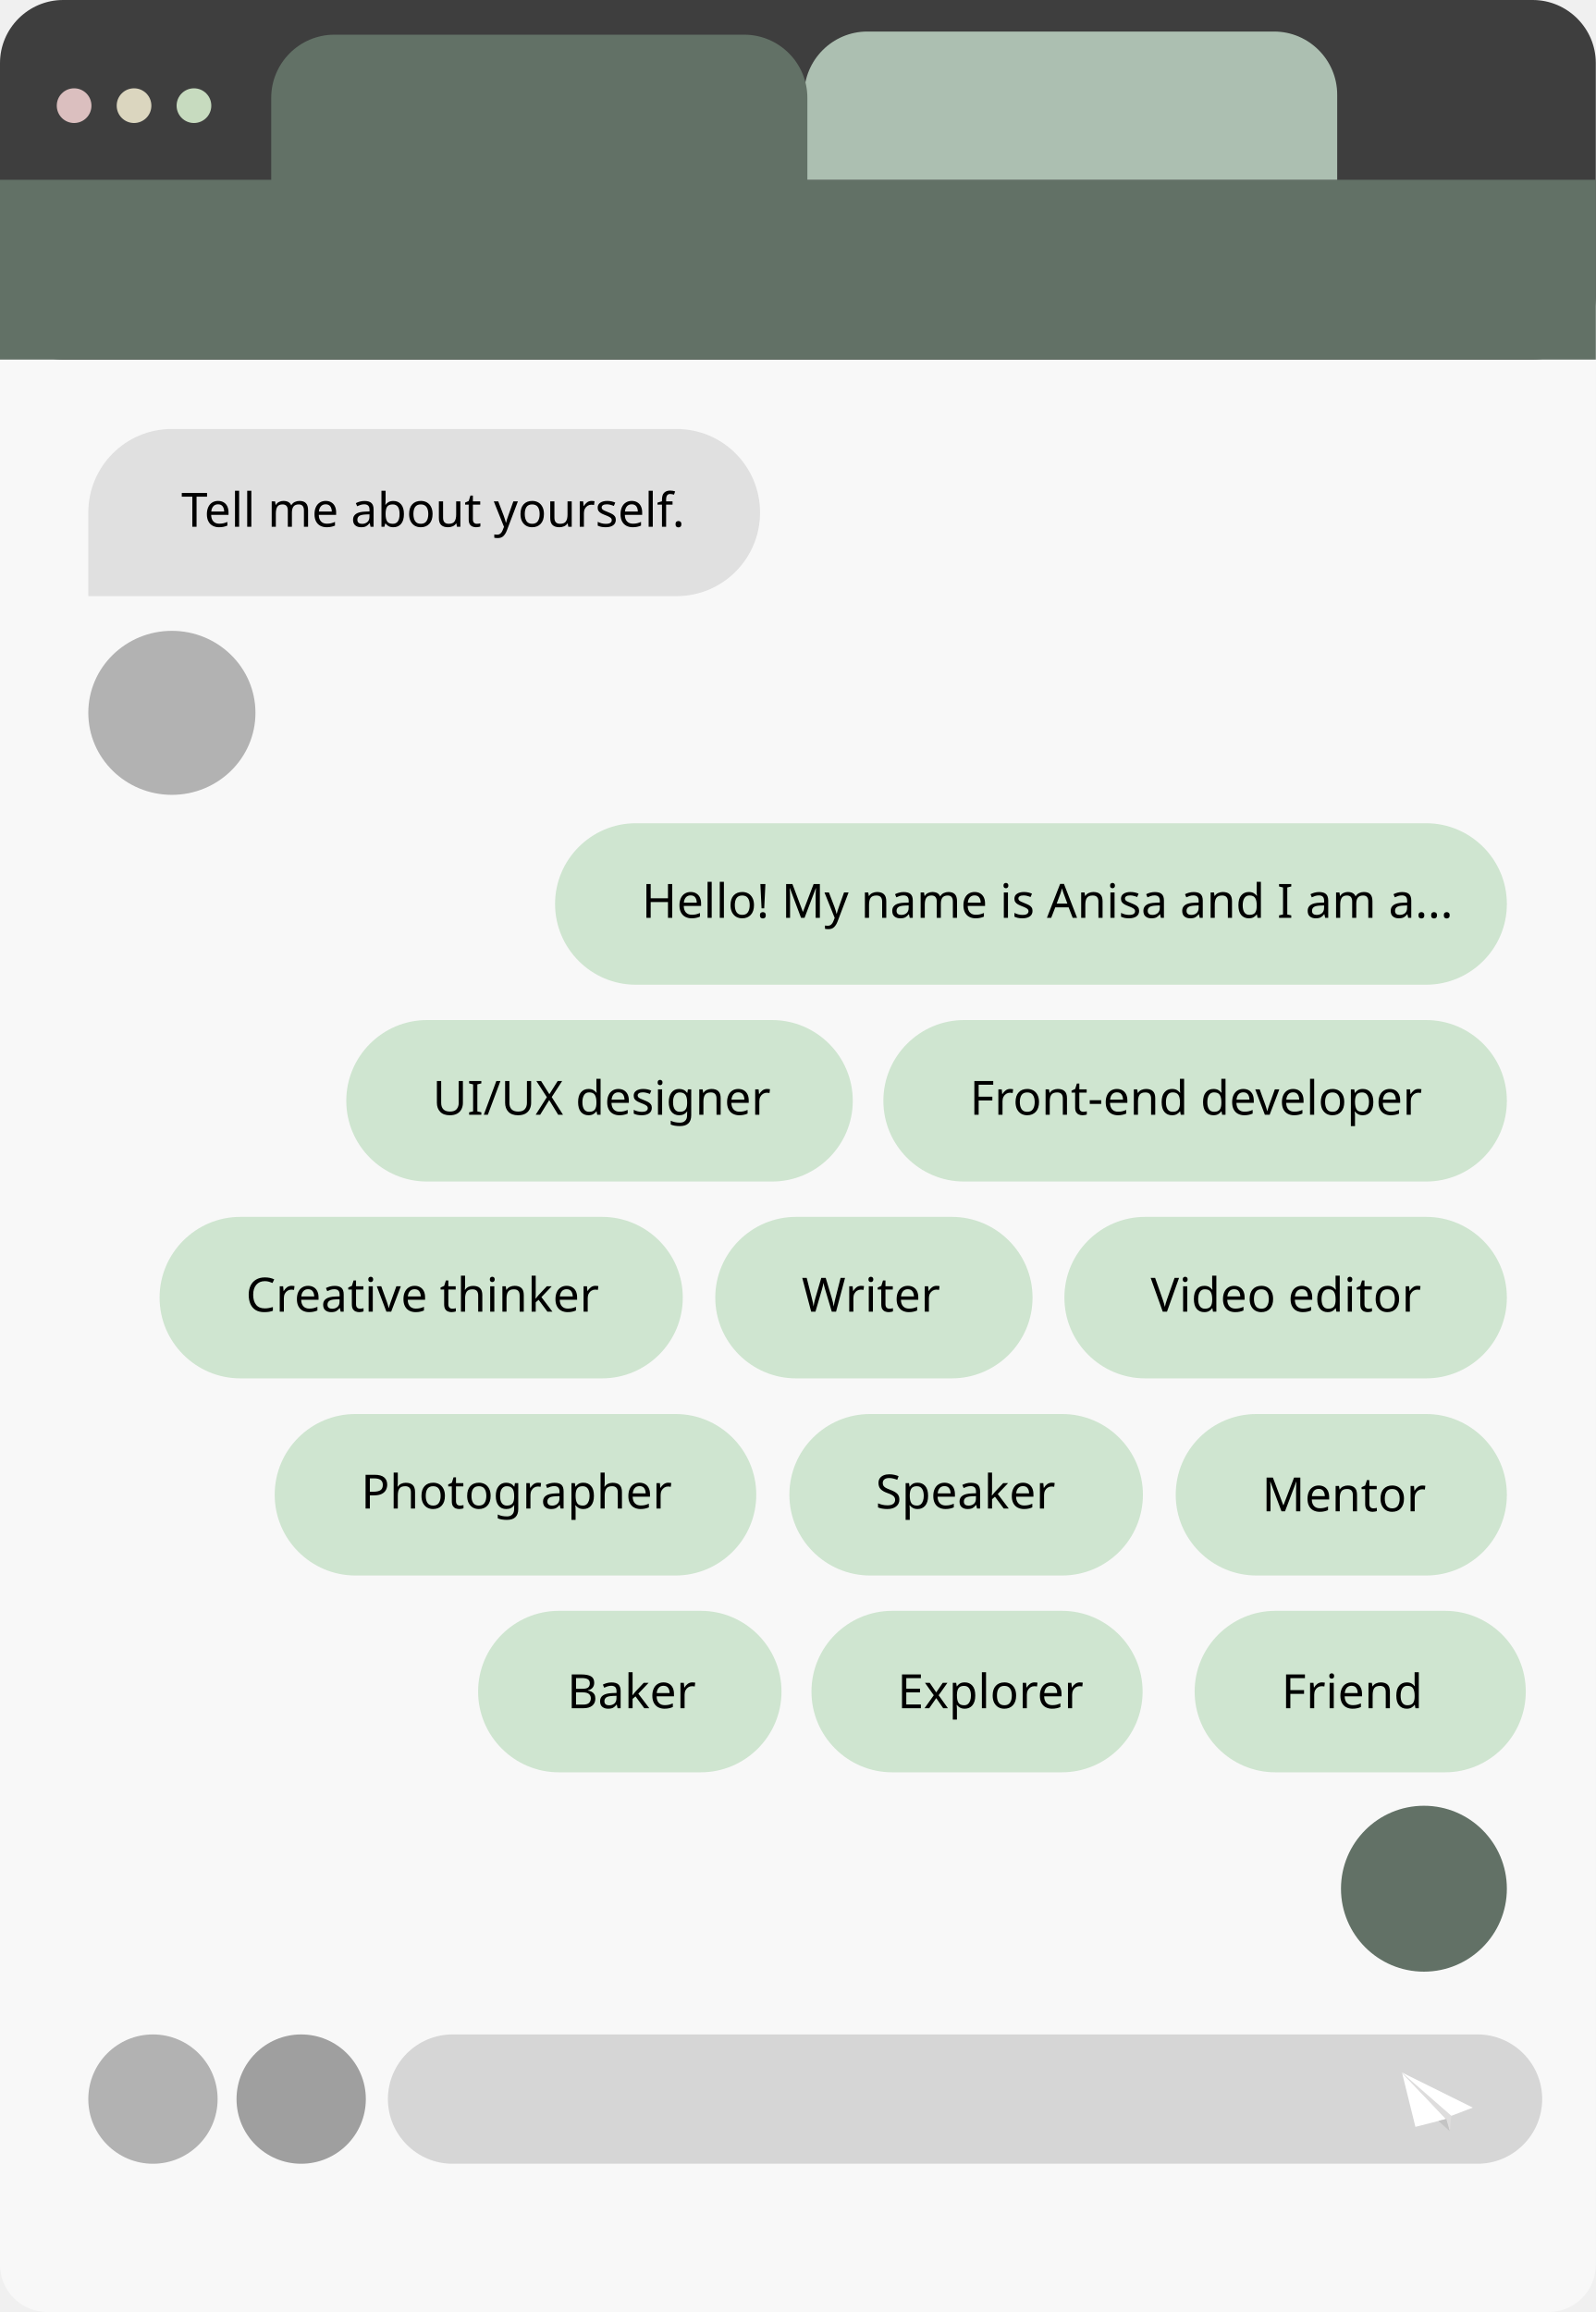
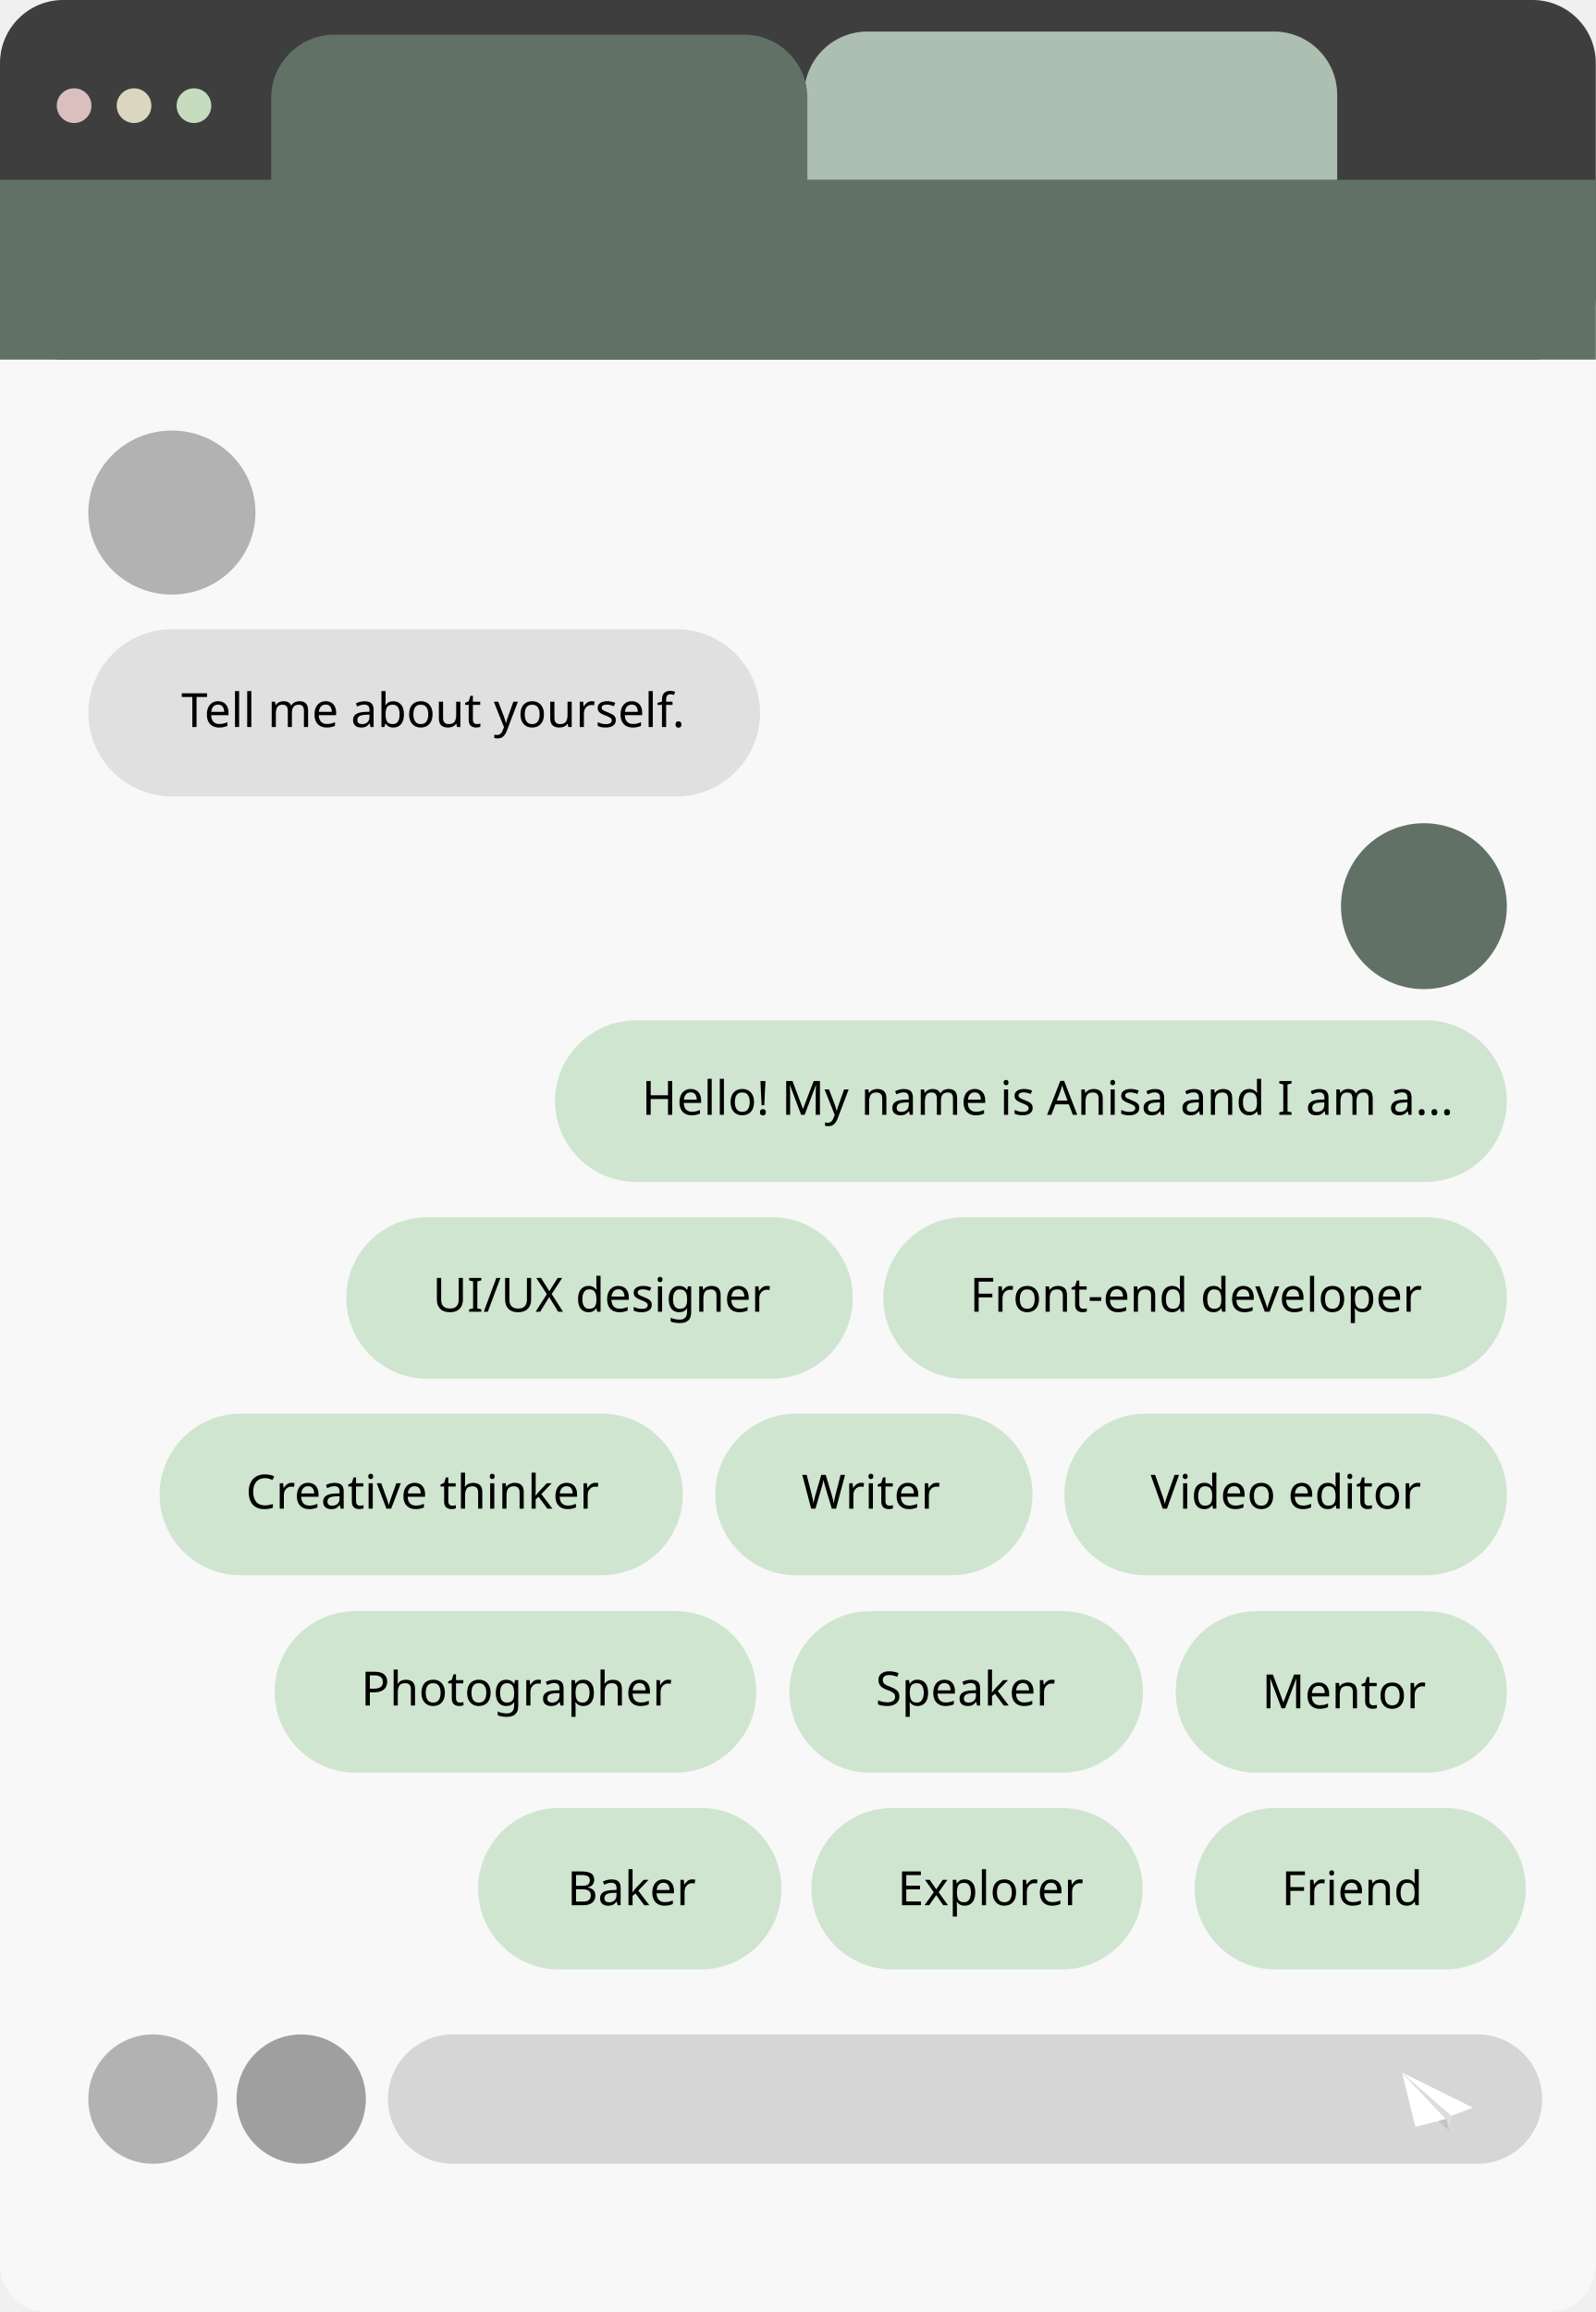
<svg xmlns="http://www.w3.org/2000/svg" version="1.1" id="Layer_1" x="0px" y="0px" viewBox="0 0 506 733" style="enable-background:new 0 0 506 733;" xml:space="preserve">
  <style type="text/css">
-     .st0 {
-         fill: #F8F8F8;
-     }
- 
-     .st1 {
-         fill: #E0E0E0;
-     }
- 
-     .st2 {
-         font-family: 'ProximaNova-Regular';
-     }
- 
-     .st3 {
-         font-size: 15px;
-     }
- 
-     .st4 {
-         fill: #3E3E3E;
-     }
- 
-     .st5 {
-         fill: #627166;
-     }
- 
-     .st6 {
-         fill: #ACBFB1;
-     }
- 
-     .st7 {
-         fill: #DBBFBF;
-     }
- 
-     .st8 {
-         fill: #DBD6BF;
-     }
- 
-     .st9 {
-         fill: #C7DBBF;
-     }
- 
-     .st10 {
-         fill: #CFE5D0;
-     }
- 
-     .st11 {
-         font-size: 14.994px;
-     }
- 
-     .st12 {
-         font-size: 15.002px;
-     }
- 
-     .st13 {
-         fill: #D6D6D6;
-     }
- 
-     .st14 {
-         fill: #B2B2B2;
-     }
- 
-     .st15 {
-         fill: #9F9F9F;
-     }
- 
-     .st16 {
-         fill: #FFFFFF;
-     }
- 
-     .st17 {
-         fill: #DEDDDD;
-     }
- 
-     .st18 {
-         fill: #C4C4C4;
-     }
-     </style>
-   <path id="Rectangle_34-2" class="st0" d="M0,114h506v604c0,8.3-6.7,15-15,15l0,0H15c-8.3,0-15-6.7-15-15c0,0,0,0,0,0l0,0V114z" />
-   <path id="Rectangle_35" class="st1" d="M54.5,136h160c14.6,0,26.5,11.8,26.5,26.5c0,0,0,0,0,0l0,0c0,14.6-11.8,26.5-26.5,26.5  c0,0,0,0,0,0H28v-26.5C28,147.9,39.8,136,54.5,136C54.5,136,54.5,136,54.5,136z" />
-   <text transform="matrix(1 0 0 1 57.4802 166.9999)" class="st2 st3">Tell me about yourself.</text>
-   <path id="Rectangle_32-2" class="st4" d="M20,0h466c11,0,20,9,20,20v74c0,11-9,20-20,20H20c-11,0-20-9-20-20V20C0,9,9,0,20,0z" />
-   <rect id="Rectangle_33-2" y="57" class="st5" width="506" height="57" />
-   <path id="Rectangle_38" class="st6" d="M275,10h129c11,0,20,9,20,20v27H255V30C255,19,264,10,275,10z" />
-   <path id="Rectangle_37" class="st5" d="M106,11h130c11,0,20,9,20,20v27H86V31C86,20,95,11,106,11z" />
-   <circle id="Ellipse_14" class="st7" cx="23.5" cy="33.5" r="5.5" />
-   <circle id="Ellipse_15" class="st8" cx="42.5" cy="33.5" r="5.5" />
-   <circle id="Ellipse_16" class="st9" cx="61.5" cy="33.5" r="5.5" />
-   <circle class="st5" cx="451.5" cy="598.8" r="26.3" />
+ 	.st0{fill:#F8F8F8;}
+ 	.st1{fill:#E0E0E0;}
+ 	.st2{font-family:'ProximaNova-Regular';}
+ 	.st3{font-size:15px;}
+ 	.st4{fill:#3E3E3E;}
+ 	.st5{fill:#627166;}
+ 	.st6{fill:#ACBFB1;}
+ 	.st7{fill:#DBBFBF;}
+ 	.st8{fill:#DBD6BF;}
+ 	.st9{fill:#C7DBBF;}
+ 	.st10{fill:#CFE5D0;}
+ 	.st11{fill:#D6D6D6;}
+ 	.st12{fill:#B2B2B2;}
+ 	.st13{fill:#9F9F9F;}
+ 	.st14{fill:#FFFFFF;}
+ 	.st15{fill:#DEDDDD;}
+ 	.st16{fill:#C4C4C4;}
+ </style>
+   <path class="st0" d="M0,114h506v604c0,8.3-6.7,15-15,15l0,0H15c-8.3,0-15-6.7-15-15l0,0l0,0V114z" />
+   <path class="st1" d="M214.5,252.5h-160C39.9,252.5,28,240.6,28,226v0c0-14.6,11.9-26.5,26.5-26.5h160c14.6,0,26.5,11.9,26.5,26.5v0  C241,240.6,229.1,252.5,214.5,252.5z" />
+   <text transform="matrix(1 0 0 1 57.4802 230.4999)" class="st2 st3">Tell me about yourself.</text>
+   <path class="st4" d="M20,0h466c11,0,20,9,20,20v74c0,11-9,20-20,20H20c-11,0-20-9-20-20V20C0,9,9,0,20,0z" />
+   <rect y="57" class="st5" width="506" height="57" />
+   <path class="st6" d="M275,10h129c11,0,20,9,20,20v27H255V30C255,19,264,10,275,10z" />
+   <path class="st5" d="M106,11h130c11,0,20,9,20,20v27H86V31C86,20,95,11,106,11z" />
+   <circle class="st7" cx="23.5" cy="33.5" r="5.5" />
+   <circle class="st8" cx="42.5" cy="33.5" r="5.5" />
+   <circle class="st9" cx="61.5" cy="33.5" r="5.5" />
+   <circle class="st5" cx="451.5" cy="287.3" r="26.3" />
  <g>
-     <path id="Rectangle_5" class="st10" d="M201.6,261h250.6c14.1,0,25.6,11.5,25.6,25.6l0,0c0,14.1-11.5,25.6-25.6,25.6l0,0H201.6   c-14.1,0-25.6-11.5-25.6-25.6l0,0l0,0C176,272.5,187.5,261,201.6,261z" />
-     <text transform="matrix(1 0 0 1 203.507 290.9883)" class="st2 st11">Hello! My name is Anisa and I am a...</text>
+     <path class="st10" d="M201.6,323.5h250.6c14.1,0,25.6,11.5,25.6,25.6l0,0c0,14.1-11.5,25.6-25.6,25.6l0,0H201.6   c-14.1,0-25.6-11.5-25.6-25.6l0,0l0,0C176,335,187.5,323.5,201.6,323.5z" />
+     <text transform="matrix(1 0 0 1 203.507 353.4383)" class="st2 st3">Hello! My name is Anisa and I am a...</text>
  </g>
-   <path id="Rectangle_6" class="st10" d="M135.4,323.4h109.4c14.1,0,25.6,11.5,25.6,25.6l0,0c0,14.1-11.5,25.6-25.6,25.6H135.4  c-14.1,0-25.6-11.5-25.6-25.6l0,0C109.8,334.9,121.3,323.4,135.4,323.4z" />
-   <text transform="matrix(1 0 0 1 137.1859 353.4257)" class="st2 st12">UI/UX designer</text>
-   <path id="Rectangle_7" class="st10" d="M305.7,323.4h146.5c14.1,0,25.6,11.5,25.6,25.6l0,0c0,14.1-11.5,25.6-25.6,25.6H305.7  c-14.1,0-25.6-11.5-25.6-25.6l0,0C280.1,334.9,291.6,323.4,305.7,323.4z" />
-   <text transform="matrix(1 0 0 1 307.4994 353.4257)" class="st2 st12">Front-end developer</text>
-   <path id="Rectangle_8" class="st10" d="M76.2,385.8h114.7c14.1,0,25.6,11.5,25.6,25.6l0,0c0,14.1-11.5,25.6-25.6,25.6H76.2  c-14.1,0-25.6-11.5-25.6-25.6l0,0C50.6,397.3,62.1,385.8,76.2,385.8z" />
-   <text transform="matrix(1 0 0 1 77.9362 415.8479)" class="st2 st12">Creative thinker</text>
-   <path id="Rectangle_9" class="st10" d="M252.4,385.8h49.4c14.1,0,25.6,11.5,25.6,25.6l0,0c0,14.1-11.5,25.6-25.6,25.6l0,0h-49.4  c-14.1,0-25.6-11.5-25.6-25.6l0,0l0,0C226.8,397.3,238.3,385.8,252.4,385.8z" />
-   <text transform="matrix(1 0 0 1 254.1953 415.8484)" class="st2 st12">Writer</text>
-   <path id="Rectangle_11" class="st10" d="M363.1,385.8h89.1c14.1,0,25.6,11.5,25.6,25.6l0,0c0,14.1-11.5,25.6-25.6,25.6l0,0h-89.1  c-14.1,0-25.6-11.5-25.6-25.6l0,0l0,0C337.5,397.3,349,385.8,363.1,385.8z" />
-   <text transform="matrix(1 0 0 1 364.8586 415.8484)" class="st2 st12">Video editor</text>
-   <path id="Rectangle_14" class="st10" d="M112.7,448.3h101.5c14.1,0,25.6,11.5,25.6,25.6l0,0c0,14.1-11.5,25.6-25.6,25.6l0,0H112.7  c-14.1,0-25.6-11.5-25.6-25.6l0,0l0,0C87.1,459.7,98.6,448.3,112.7,448.3z" />
-   <text transform="matrix(1 0 0 1 114.4632 478.2706)" class="st2 st12">Photographer</text>
-   <path id="Rectangle_10" class="st10" d="M275.9,448.3h60.9c14.1,0,25.6,11.5,25.6,25.6l0,0c0,14.1-11.5,25.6-25.6,25.6l0,0h-60.9  c-14.1,0-25.6-11.5-25.6-25.6l0,0l0,0C250.3,459.7,261.8,448.3,275.9,448.3z" />
-   <text transform="matrix(1 0 0 1 277.6426 478.2706)" class="st2 st12">Speaker</text>
-   <path id="Rectangle_13" class="st10" d="M398.4,448.3h53.8c14.1,0,25.6,11.5,25.6,25.6l0,0c0,14.1-11.5,25.6-25.6,25.6l0,0h-53.8  c-14.1,0-25.6-11.5-25.6-25.6l0,0l0,0C372.8,459.7,384.3,448.3,398.4,448.3z" />
-   <path id="Rectangle_13_1_" class="st10" d="M404.4,510.7h53.8c14.1,0,25.6,11.5,25.6,25.6l0,0c0,14.1-11.5,25.6-25.6,25.6l0,0h-53.8  c-14.1,0-25.6-11.5-25.6-25.6l0,0l0,0C378.8,522.2,390.3,510.7,404.4,510.7z" />
-   <path id="Rectangle_13_2_" class="st10" d="M282.9,510.7h53.8c14.1,0,25.6,11.5,25.6,25.6l0,0c0,14.1-11.5,25.6-25.6,25.6l0,0h-53.8  c-14.1,0-25.6-11.5-25.6-25.6l0,0l0,0C257.3,522.2,268.8,510.7,282.9,510.7z" />
-   <text transform="matrix(1 0 0 1 400.1547 479.153)" class="st2 st12">Mentor</text>
-   <path id="Rectangle_12" class="st10" d="M177.2,510.7h45c14.1,0,25.6,11.5,25.6,25.6l0,0c0,14.1-11.5,25.6-25.6,25.6l0,0h-45  c-14.1,0-25.6-11.5-25.6-25.6l0,0l0,0C151.6,522.2,163.1,510.7,177.2,510.7z" />
-   <text transform="matrix(1 0 0 1 179.8364 541.5752)" class="st2 st12">Baker</text>
-   <text transform="matrix(1 0 0 1 284.5555 541.5752)" class="st2 st12">Explorer</text>
-   <text transform="matrix(1 0 0 1 406.3341 541.5752)" class="st2 st12">Friend</text>
-   <path id="Rectangle_50" class="st13" d="M143.5,645h325c11.3,0,20.5,9.2,20.5,20.5l0,0c0,11.3-9.2,20.5-20.5,20.5l0,0h-325  c-11.3,0-20.5-9.2-20.5-20.5l0,0l0,0C123,654.2,132.2,645,143.5,645z" />
-   <circle id="Ellipse_19" class="st14" cx="48.5" cy="665.5" r="20.5" />
-   <circle id="Ellipse_20" class="st15" cx="95.5" cy="665.5" r="20.5" />
-   <ellipse id="Ellipse_17" class="st14" cx="54.5" cy="226" rx="26.5" ry="26" />
-   <g id="Group_2">
-     <path id="Path_6" class="st16" d="M458.6,671.8l-14-14.5l4.2,17L458.6,671.8z" />
-     <path id="Path_8" class="st17" d="M458.5,671.9l1.2,3.9l0.5-5l-15.6-13.7L458.5,671.9z" />
-     <path id="Path_7" class="st16" d="M444.4,657l15.8,13.8l6.8-2.6L444.4,657z" />
-     <path id="Path_9" class="st18" d="M459.7,675.7l-3.6-3.3l2.5-0.6" />
+   <path class="st10" d="M135.4,385.9h109.4c14.1,0,25.6,11.5,25.6,25.6l0,0c0,14.1-11.5,25.6-25.6,25.6H135.4  c-14.1,0-25.6-11.5-25.6-25.6l0,0C109.8,397.4,121.3,385.9,135.4,385.9z" />
+   <text transform="matrix(1 0 0 1 137.1859 415.8757)" class="st2 st3">UI/UX designer</text>
+   <path class="st10" d="M305.7,385.9h146.5c14.1,0,25.6,11.5,25.6,25.6l0,0c0,14.1-11.5,25.6-25.6,25.6H305.7  c-14.1,0-25.6-11.5-25.6-25.6l0,0C280.1,397.4,291.6,385.9,305.7,385.9z" />
+   <text transform="matrix(1 0 0 1 307.4994 415.8757)" class="st2 st3">Front-end developer</text>
+   <path class="st10" d="M76.2,448.2h114.7c14.1,0,25.6,11.5,25.6,25.6l0,0c0,14.1-11.5,25.6-25.6,25.6H76.2  c-14.1,0-25.6-11.5-25.6-25.6l0,0C50.6,459.8,62.1,448.2,76.2,448.2z" />
+   <text transform="matrix(1 0 0 1 77.9362 478.2979)" class="st2 st3">Creative thinker</text>
+   <path class="st10" d="M252.4,448.2h49.4c14.1,0,25.6,11.5,25.6,25.6l0,0c0,14.1-11.5,25.6-25.6,25.6l0,0h-49.4  c-14.1,0-25.6-11.5-25.6-25.6l0,0l0,0C226.8,459.8,238.3,448.2,252.4,448.2z" />
+   <text transform="matrix(1 0 0 1 254.1953 478.2984)" class="st2 st3">Writer</text>
+   <path class="st10" d="M363.1,448.2h89.1c14.1,0,25.6,11.5,25.6,25.6l0,0c0,14.1-11.5,25.6-25.6,25.6l0,0h-89.1  c-14.1,0-25.6-11.5-25.6-25.6l0,0l0,0C337.5,459.8,349,448.2,363.1,448.2z" />
+   <text transform="matrix(1 0 0 1 364.8586 478.2984)" class="st2 st3">Video editor</text>
+   <path class="st10" d="M112.7,510.8h101.5c14.1,0,25.6,11.5,25.6,25.6l0,0c0,14.1-11.5,25.6-25.6,25.6l0,0H112.7  c-14.1,0-25.6-11.5-25.6-25.6l0,0l0,0C87.1,522.2,98.6,510.8,112.7,510.8z" />
+   <text transform="matrix(1 0 0 1 114.4632 540.7206)" class="st2 st3">Photographer</text>
+   <path class="st10" d="M275.9,510.8h60.9c14.1,0,25.6,11.5,25.6,25.6l0,0c0,14.1-11.5,25.6-25.6,25.6l0,0h-60.9  c-14.1,0-25.6-11.5-25.6-25.6l0,0l0,0C250.3,522.2,261.8,510.8,275.9,510.8z" />
+   <text transform="matrix(1 0 0 1 277.6426 540.7206)" class="st2 st3">Speaker</text>
+   <path class="st10" d="M398.4,510.8h53.8c14.1,0,25.6,11.5,25.6,25.6l0,0c0,14.1-11.5,25.6-25.6,25.6l0,0h-53.8  c-14.1,0-25.6-11.5-25.6-25.6l0,0l0,0C372.8,522.2,384.3,510.8,398.4,510.8z" />
+   <path class="st10" d="M404.4,573.2h53.8c14.1,0,25.6,11.5,25.6,25.6l0,0c0,14.1-11.5,25.6-25.6,25.6l0,0h-53.8  c-14.1,0-25.6-11.5-25.6-25.6l0,0l0,0C378.8,584.7,390.3,573.2,404.4,573.2z" />
+   <path class="st10" d="M282.9,573.2h53.8c14.1,0,25.6,11.5,25.6,25.6l0,0c0,14.1-11.5,25.6-25.6,25.6l0,0h-53.8  c-14.1,0-25.6-11.5-25.6-25.6l0,0l0,0C257.3,584.7,268.8,573.2,282.9,573.2z" />
+   <text transform="matrix(1 0 0 1 400.1547 541.603)" class="st2 st3">Mentor</text>
+   <path class="st10" d="M177.2,573.2h45c14.1,0,25.6,11.5,25.6,25.6l0,0c0,14.1-11.5,25.6-25.6,25.6l0,0h-45  c-14.1,0-25.6-11.5-25.6-25.6l0,0l0,0C151.6,584.7,163.1,573.2,177.2,573.2z" />
+   <text transform="matrix(1 0 0 1 179.8364 604.0252)" class="st2 st3">Baker</text>
+   <text transform="matrix(1 0 0 1 284.5555 604.0252)" class="st2 st3">Explorer</text>
+   <text transform="matrix(1 0 0 1 406.3341 604.0252)" class="st2 st3">Friend</text>
+   <path class="st11" d="M143.5,645h325c11.3,0,20.5,9.2,20.5,20.5l0,0c0,11.3-9.2,20.5-20.5,20.5l0,0h-325c-11.3,0-20.5-9.2-20.5-20.5  l0,0l0,0C123,654.2,132.2,645,143.5,645z" />
+   <circle class="st12" cx="48.5" cy="665.5" r="20.5" />
+   <circle class="st13" cx="95.5" cy="665.5" r="20.5" />
+   <ellipse class="st12" cx="54.5" cy="162.5" rx="26.5" ry="26" />
+   <g>
+     <path class="st14" d="M458.6,671.8l-14-14.5l4.2,17L458.6,671.8z" />
+     <path class="st15" d="M458.5,671.9l1.2,3.9l0.5-5l-15.6-13.7L458.5,671.9z" />
+     <path class="st14" d="M444.4,657l15.8,13.8l6.8-2.6L444.4,657z" />
+     <path class="st16" d="M459.7,675.7l-3.6-3.3l2.5-0.6" />
  </g>
</svg>
